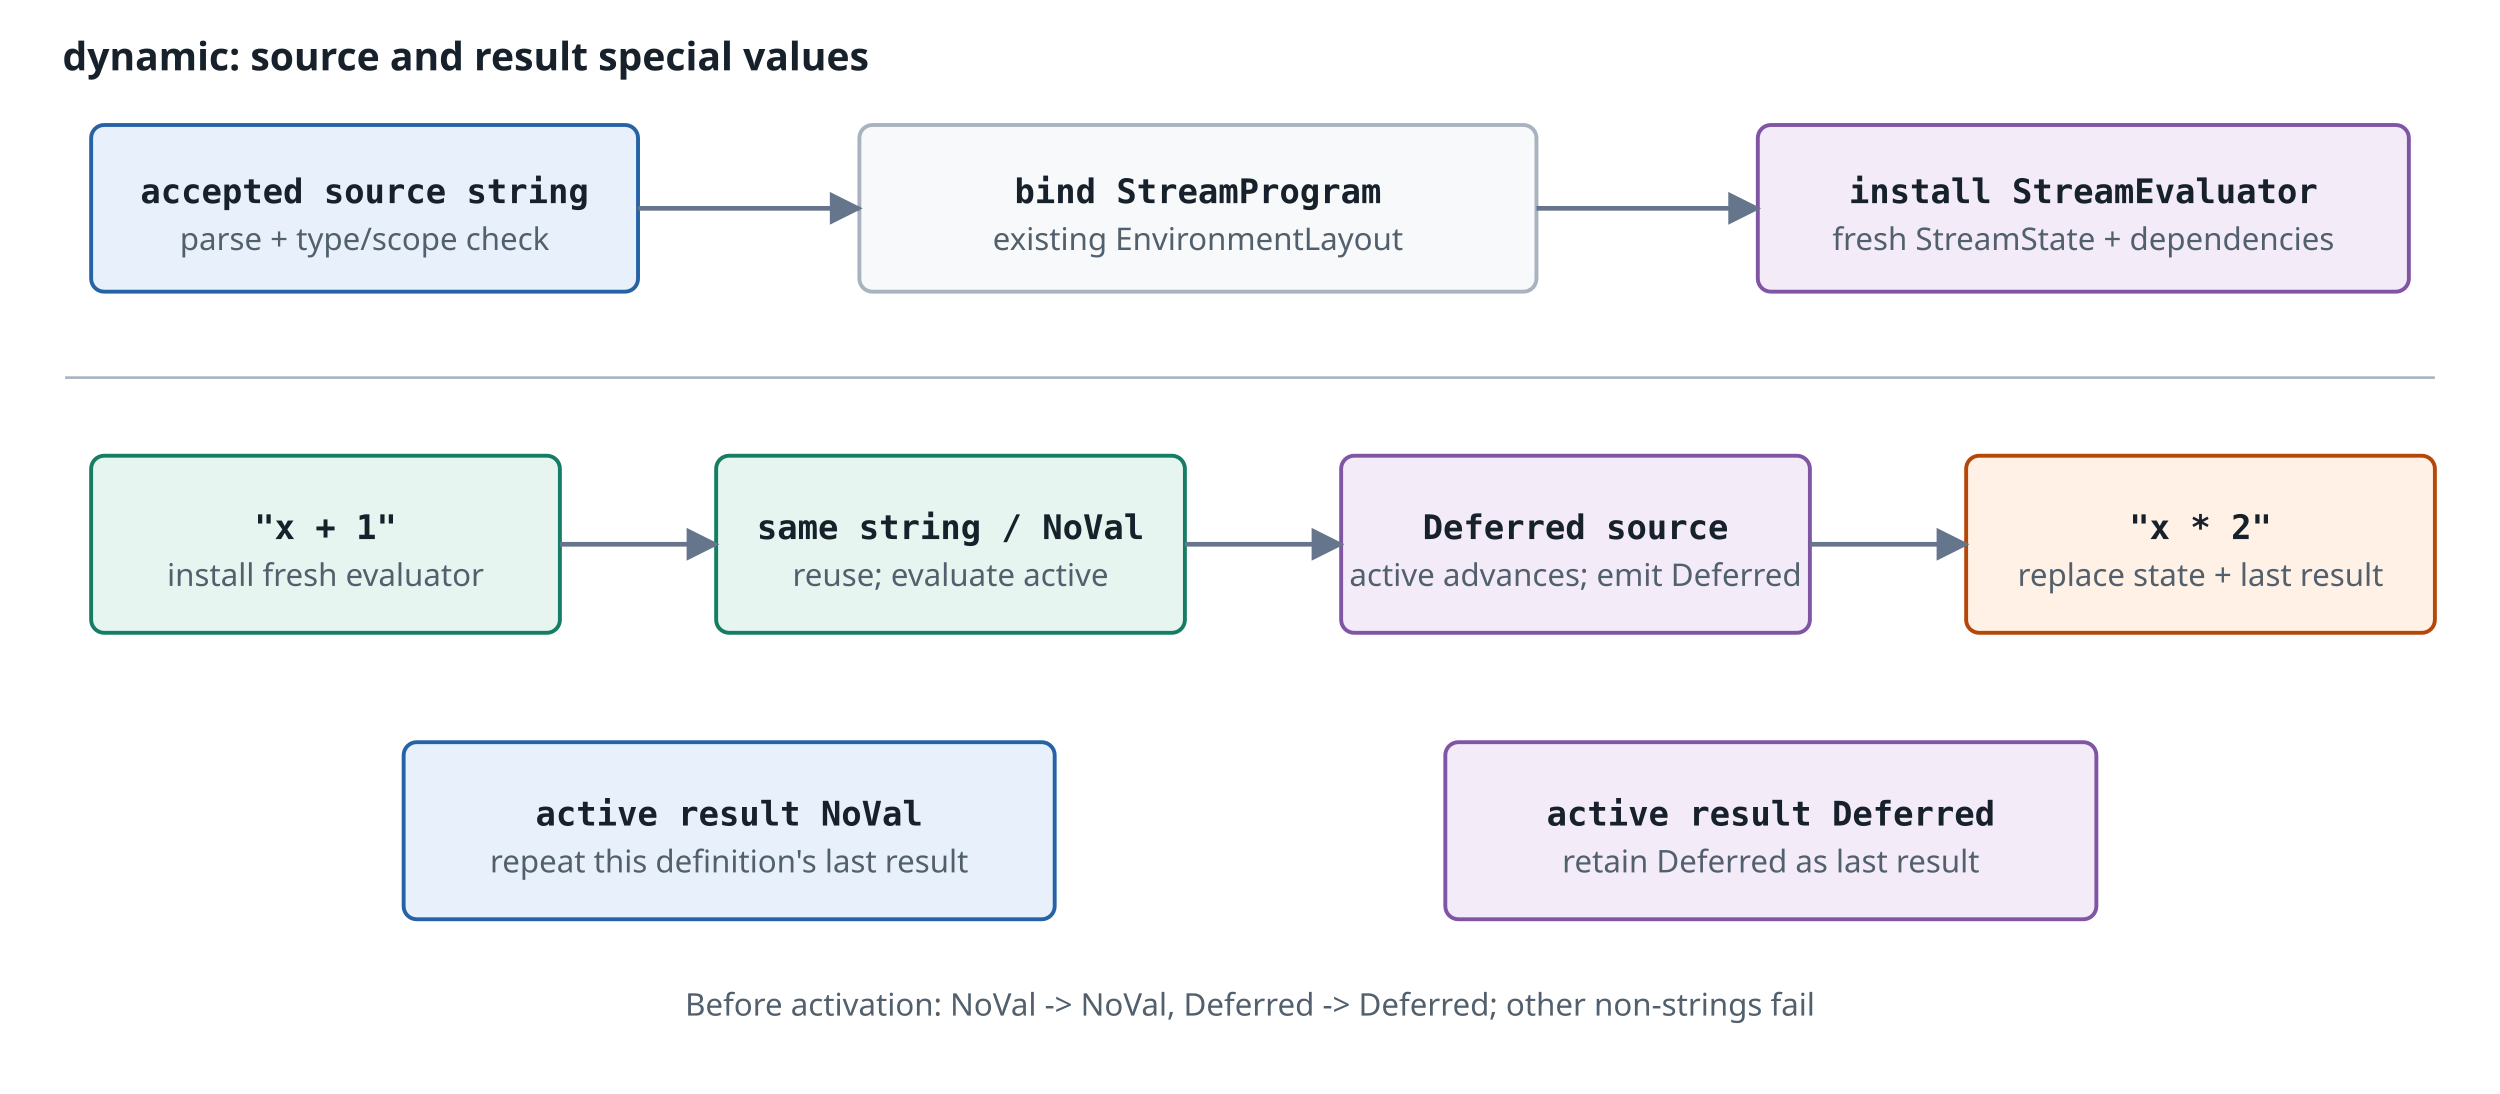
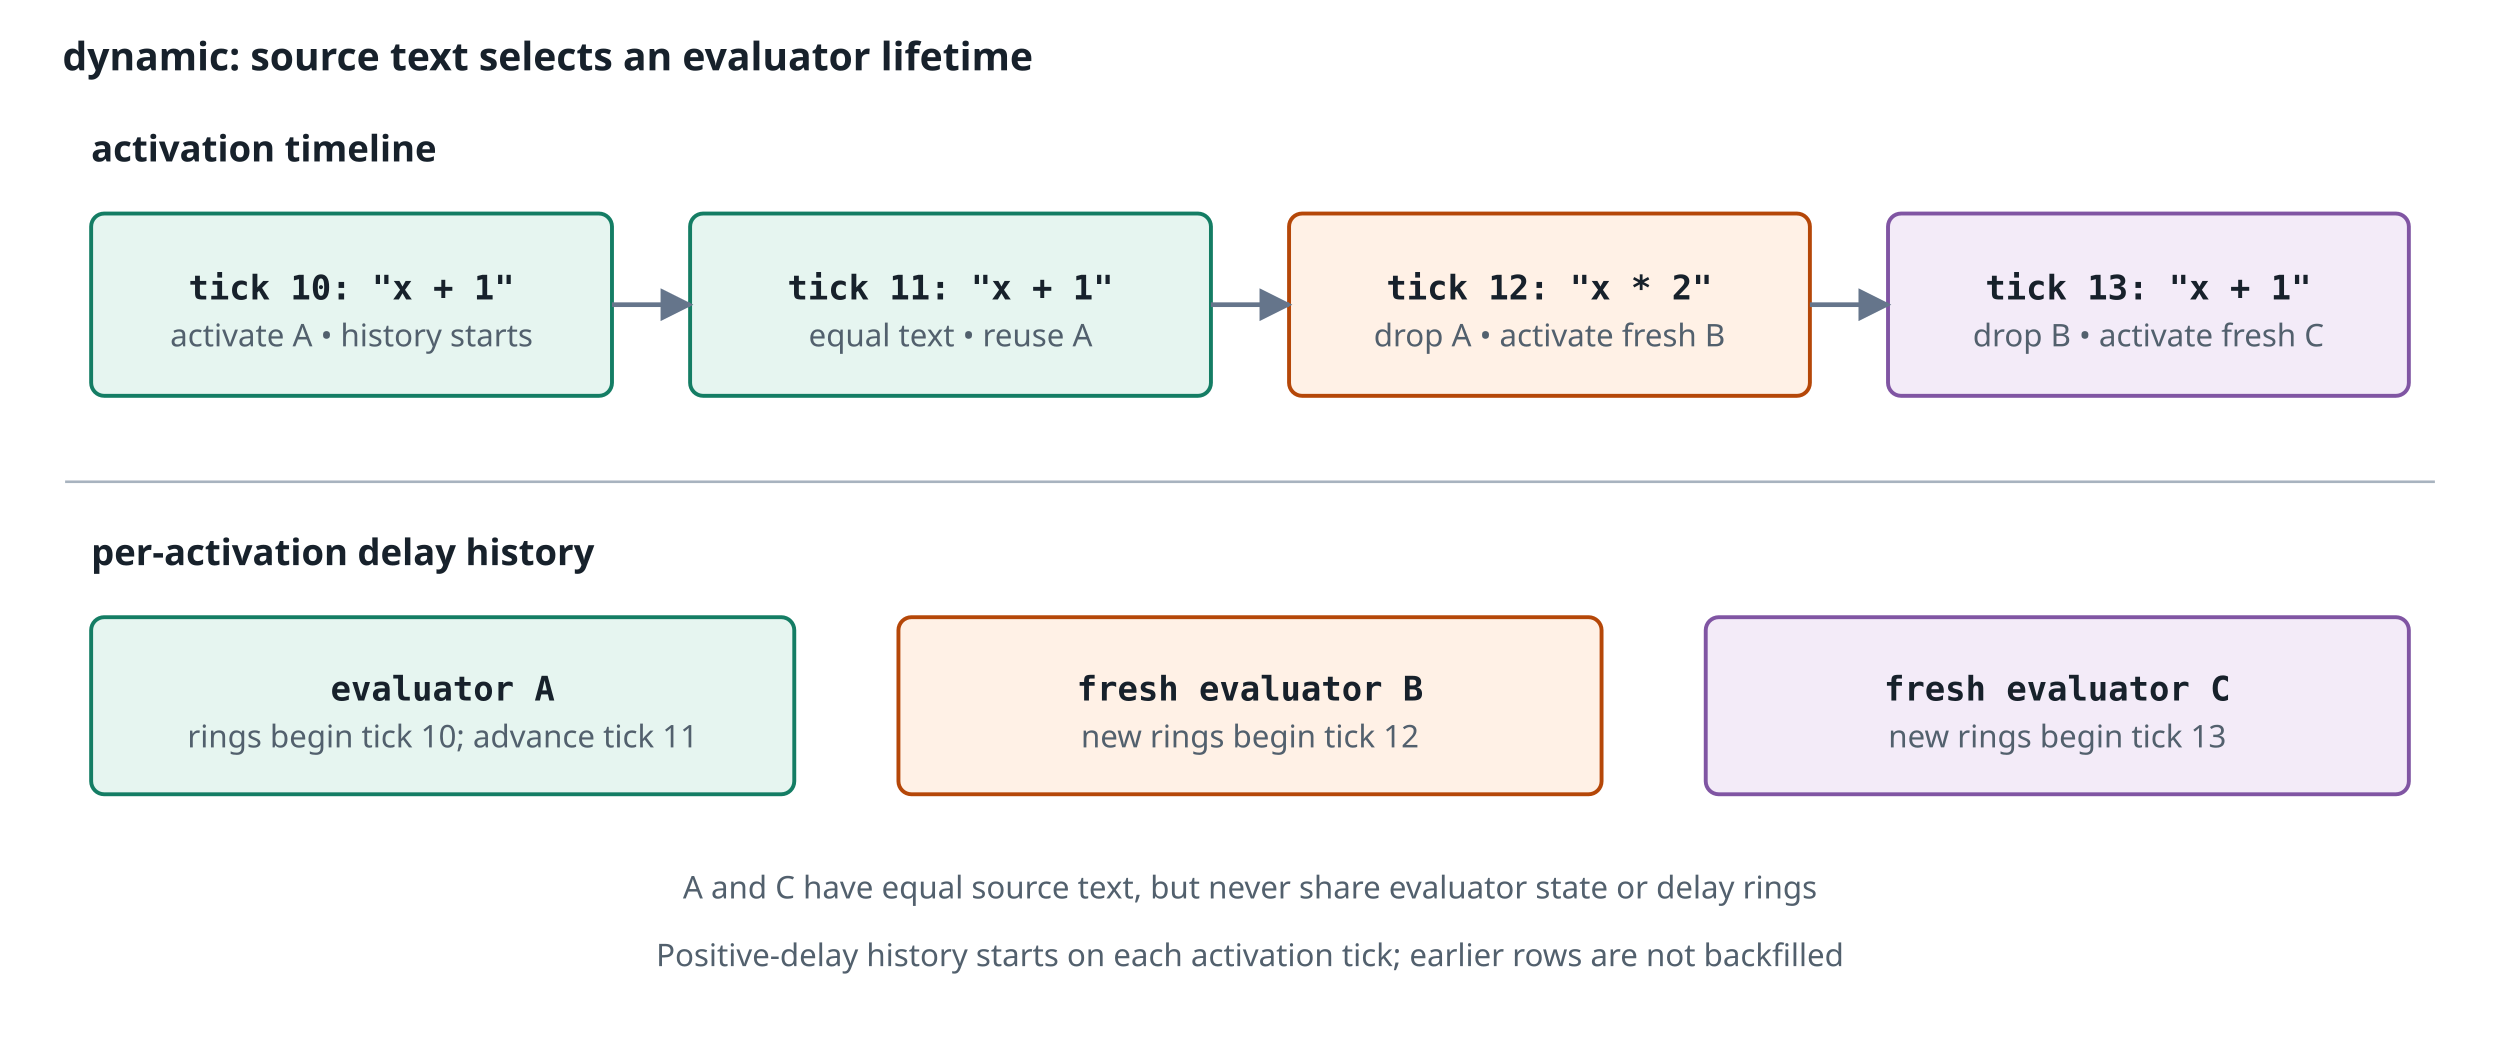
- <svg xmlns="http://www.w3.org/2000/svg" viewBox="0 0 960 420" role="img" aria-labelledby="dynamic-arrow-title dynamic-arrow-desc" style="width:100%;max-width:960px;height:auto;background:#ffffff;border:1px solid #d0d7de;border-radius:6px">
+ <svg xmlns="http://www.w3.org/2000/svg" viewBox="0 0 960 400" role="img" aria-labelledby="dynamic-arrow-title dynamic-arrow-desc" style="width:100%;max-width:960px;height:auto;background:#ffffff;border:1px solid #d0d7de;border-radius:6px">
  <defs>
    <marker id="dynamic-arrow" viewBox="0 0 10 10" refX="9" refY="5" markerWidth="7" markerHeight="7" orient="auto-start-reverse">
      <path d="M 0 0 L 10 5 L 0 10 z" fill="#65758b" />
    </marker>
  </defs>
-   <text x="24" y="27" text-anchor="start" font-family="system-ui, sans-serif" font-size="15" font-weight="700" fill="#17212b">dynamic: source and result special values</text>
-   <rect x="35" y="48" width="210" height="64" rx="5" fill="#e8f1fb" stroke="#2563a6" stroke-width="1.5" />
-   <text x="140" y="78" text-anchor="middle" font-family="ui-monospace, monospace" font-size="13" font-weight="600" fill="#17212b">accepted source string</text>
-   <text x="140" y="96" text-anchor="middle" font-family="system-ui, sans-serif" font-size="12" font-weight="400" fill="#52606d">parse + type/scope check</text>
-   <rect x="330" y="48" width="260" height="64" rx="5" fill="#f7f9fb" stroke="#a8b3bf" stroke-width="1.5" />
-   <text x="460" y="78" text-anchor="middle" font-family="ui-monospace, monospace" font-size="13" font-weight="600" fill="#17212b">bind StreamProgram</text>
-   <text x="460" y="96" text-anchor="middle" font-family="system-ui, sans-serif" font-size="12" font-weight="400" fill="#52606d">existing EnvironmentLayout</text>
-   <rect x="675" y="48" width="250" height="64" rx="5" fill="#f3ebf8" stroke="#8055a3" stroke-width="1.5" />
-   <text x="800" y="78" text-anchor="middle" font-family="ui-monospace, monospace" font-size="13" font-weight="600" fill="#17212b">install StreamEvaluator</text>
-   <text x="800" y="96" text-anchor="middle" font-family="system-ui, sans-serif" font-size="12" font-weight="400" fill="#52606d">fresh StreamState + dependencies</text>
-   <line x1="245" y1="80" x2="330" y2="80" stroke="#65758b" stroke-width="1.8" marker-end="url(#dynamic-arrow)" />
-   <line x1="590" y1="80" x2="675" y2="80" stroke="#65758b" stroke-width="1.8" marker-end="url(#dynamic-arrow)" />
-   <line x1="25" y1="145" x2="935" y2="145" stroke="#a8b3bf" stroke-width="1" />
-   <rect x="35" y="175" width="180" height="68" rx="5" fill="#e6f5f0" stroke="#147d64" stroke-width="1.5" />
-   <text x="125" y="207" text-anchor="middle" font-family="ui-monospace, monospace" font-size="13" font-weight="600" fill="#17212b">"x + 1"</text>
-   <text x="125" y="225" text-anchor="middle" font-family="system-ui, sans-serif" font-size="12" font-weight="400" fill="#52606d">install fresh evaluator</text>
-   <rect x="275" y="175" width="180" height="68" rx="5" fill="#e6f5f0" stroke="#147d64" stroke-width="1.5" />
-   <text x="365" y="207" text-anchor="middle" font-family="ui-monospace, monospace" font-size="13" font-weight="600" fill="#17212b">same string / NoVal</text>
-   <text x="365" y="225" text-anchor="middle" font-family="system-ui, sans-serif" font-size="12" font-weight="400" fill="#52606d">reuse; evaluate active</text>
-   <rect x="515" y="175" width="180" height="68" rx="5" fill="#f3ebf8" stroke="#8055a3" stroke-width="1.5" />
-   <text x="605" y="207" text-anchor="middle" font-family="ui-monospace, monospace" font-size="13" font-weight="600" fill="#17212b">Deferred source</text>
-   <text x="605" y="225" text-anchor="middle" font-family="system-ui, sans-serif" font-size="12" font-weight="400" fill="#52606d">active advances; emit Deferred</text>
-   <rect x="755" y="175" width="180" height="68" rx="5" fill="#fff1e6" stroke="#b54708" stroke-width="1.5" />
-   <text x="845" y="207" text-anchor="middle" font-family="ui-monospace, monospace" font-size="13" font-weight="600" fill="#17212b">"x * 2"</text>
-   <text x="845" y="225" text-anchor="middle" font-family="system-ui, sans-serif" font-size="12" font-weight="400" fill="#52606d">replace state + last result</text>
-   <rect x="155" y="285" width="250" height="68" rx="5" fill="#e8f1fb" stroke="#2563a6" stroke-width="1.5" />
-   <text x="280" y="317" text-anchor="middle" font-family="ui-monospace, monospace" font-size="13" font-weight="600" fill="#17212b">active result NoVal</text>
-   <text x="280" y="335" text-anchor="middle" font-family="system-ui, sans-serif" font-size="12" font-weight="400" fill="#52606d">repeat this definition's last result</text>
-   <rect x="555" y="285" width="250" height="68" rx="5" fill="#f3ebf8" stroke="#8055a3" stroke-width="1.5" />
-   <text x="680" y="317" text-anchor="middle" font-family="ui-monospace, monospace" font-size="13" font-weight="600" fill="#17212b">active result Deferred</text>
-   <text x="680" y="335" text-anchor="middle" font-family="system-ui, sans-serif" font-size="12" font-weight="400" fill="#52606d">retain Deferred as last result</text>
-   <line x1="215" y1="209" x2="275" y2="209" stroke="#65758b" stroke-width="1.8" marker-end="url(#dynamic-arrow)" />
-   <line x1="455" y1="209" x2="515" y2="209" stroke="#65758b" stroke-width="1.8" marker-end="url(#dynamic-arrow)" />
-   <line x1="695" y1="209" x2="755" y2="209" stroke="#65758b" stroke-width="1.8" marker-end="url(#dynamic-arrow)" />
-   <text x="480" y="390" text-anchor="middle" font-family="system-ui, sans-serif" font-size="12" font-weight="400" fill="#52606d">Before activation: NoVal -&gt; NoVal, Deferred -&gt; Deferred; other non-strings fail</text>
+   <text x="24" y="27" text-anchor="start" font-family="system-ui, sans-serif" font-size="15" font-weight="700" fill="#17212b">dynamic: source text selects an evaluator lifetime</text>
+   <text x="35" y="62" text-anchor="start" font-family="system-ui, sans-serif" font-size="14" font-weight="600" fill="#17212b">activation timeline</text>
+   <rect x="35" y="82" width="200" height="70" rx="5" fill="#e6f5f0" stroke="#147d64" stroke-width="1.5" />
+   <text x="135" y="115" text-anchor="middle" font-family="ui-monospace, monospace" font-size="13" font-weight="600" fill="#17212b">tick 10: "x + 1"</text>
+   <text x="135" y="133" text-anchor="middle" font-family="system-ui, sans-serif" font-size="12" font-weight="400" fill="#52606d">activate A • history starts</text>
+   <rect x="265" y="82" width="200" height="70" rx="5" fill="#e6f5f0" stroke="#147d64" stroke-width="1.5" />
+   <text x="365" y="115" text-anchor="middle" font-family="ui-monospace, monospace" font-size="13" font-weight="600" fill="#17212b">tick 11: "x + 1"</text>
+   <text x="365" y="133" text-anchor="middle" font-family="system-ui, sans-serif" font-size="12" font-weight="400" fill="#52606d">equal text • reuse A</text>
+   <rect x="495" y="82" width="200" height="70" rx="5" fill="#fff1e6" stroke="#b54708" stroke-width="1.5" />
+   <text x="595" y="115" text-anchor="middle" font-family="ui-monospace, monospace" font-size="13" font-weight="600" fill="#17212b">tick 12: "x * 2"</text>
+   <text x="595" y="133" text-anchor="middle" font-family="system-ui, sans-serif" font-size="12" font-weight="400" fill="#52606d">drop A • activate fresh B</text>
+   <rect x="725" y="82" width="200" height="70" rx="5" fill="#f3ebf8" stroke="#8055a3" stroke-width="1.5" />
+   <text x="825" y="115" text-anchor="middle" font-family="ui-monospace, monospace" font-size="13" font-weight="600" fill="#17212b">tick 13: "x + 1"</text>
+   <text x="825" y="133" text-anchor="middle" font-family="system-ui, sans-serif" font-size="12" font-weight="400" fill="#52606d">drop B • activate fresh C</text>
+   <line x1="235" y1="117" x2="265" y2="117" stroke="#65758b" stroke-width="1.8" marker-end="url(#dynamic-arrow)" />
+   <line x1="465" y1="117" x2="495" y2="117" stroke="#65758b" stroke-width="1.8" marker-end="url(#dynamic-arrow)" />
+   <line x1="695" y1="117" x2="725" y2="117" stroke="#65758b" stroke-width="1.8" marker-end="url(#dynamic-arrow)" />
+   <line x1="25" y1="185" x2="935" y2="185" stroke="#a8b3bf" stroke-width="1" />
+   <text x="35" y="217" text-anchor="start" font-family="system-ui, sans-serif" font-size="14" font-weight="600" fill="#17212b">per-activation delay history</text>
+   <rect x="35" y="237" width="270" height="68" rx="5" fill="#e6f5f0" stroke="#147d64" stroke-width="1.5" />
+   <text x="170" y="269" text-anchor="middle" font-family="ui-monospace, monospace" font-size="13" font-weight="600" fill="#17212b">evaluator A</text>
+   <text x="170" y="287" text-anchor="middle" font-family="system-ui, sans-serif" font-size="12" font-weight="400" fill="#52606d">rings begin tick 10; advance tick 11</text>
+   <rect x="345" y="237" width="270" height="68" rx="5" fill="#fff1e6" stroke="#b54708" stroke-width="1.5" />
+   <text x="480" y="269" text-anchor="middle" font-family="ui-monospace, monospace" font-size="13" font-weight="600" fill="#17212b">fresh evaluator B</text>
+   <text x="480" y="287" text-anchor="middle" font-family="system-ui, sans-serif" font-size="12" font-weight="400" fill="#52606d">new rings begin tick 12</text>
+   <rect x="655" y="237" width="270" height="68" rx="5" fill="#f3ebf8" stroke="#8055a3" stroke-width="1.5" />
+   <text x="790" y="269" text-anchor="middle" font-family="ui-monospace, monospace" font-size="13" font-weight="600" fill="#17212b">fresh evaluator C</text>
+   <text x="790" y="287" text-anchor="middle" font-family="system-ui, sans-serif" font-size="12" font-weight="400" fill="#52606d">new rings begin tick 13</text>
+   <text x="480" y="345" text-anchor="middle" font-family="system-ui, sans-serif" font-size="12" font-weight="400" fill="#52606d">A and C have equal source text, but never share evaluator state or delay rings</text>
+   <text x="480" y="371" text-anchor="middle" font-family="system-ui, sans-serif" font-size="12" font-weight="400" fill="#52606d">Positive-delay history starts on each activation tick; earlier rows are not backfilled</text>
</svg>
